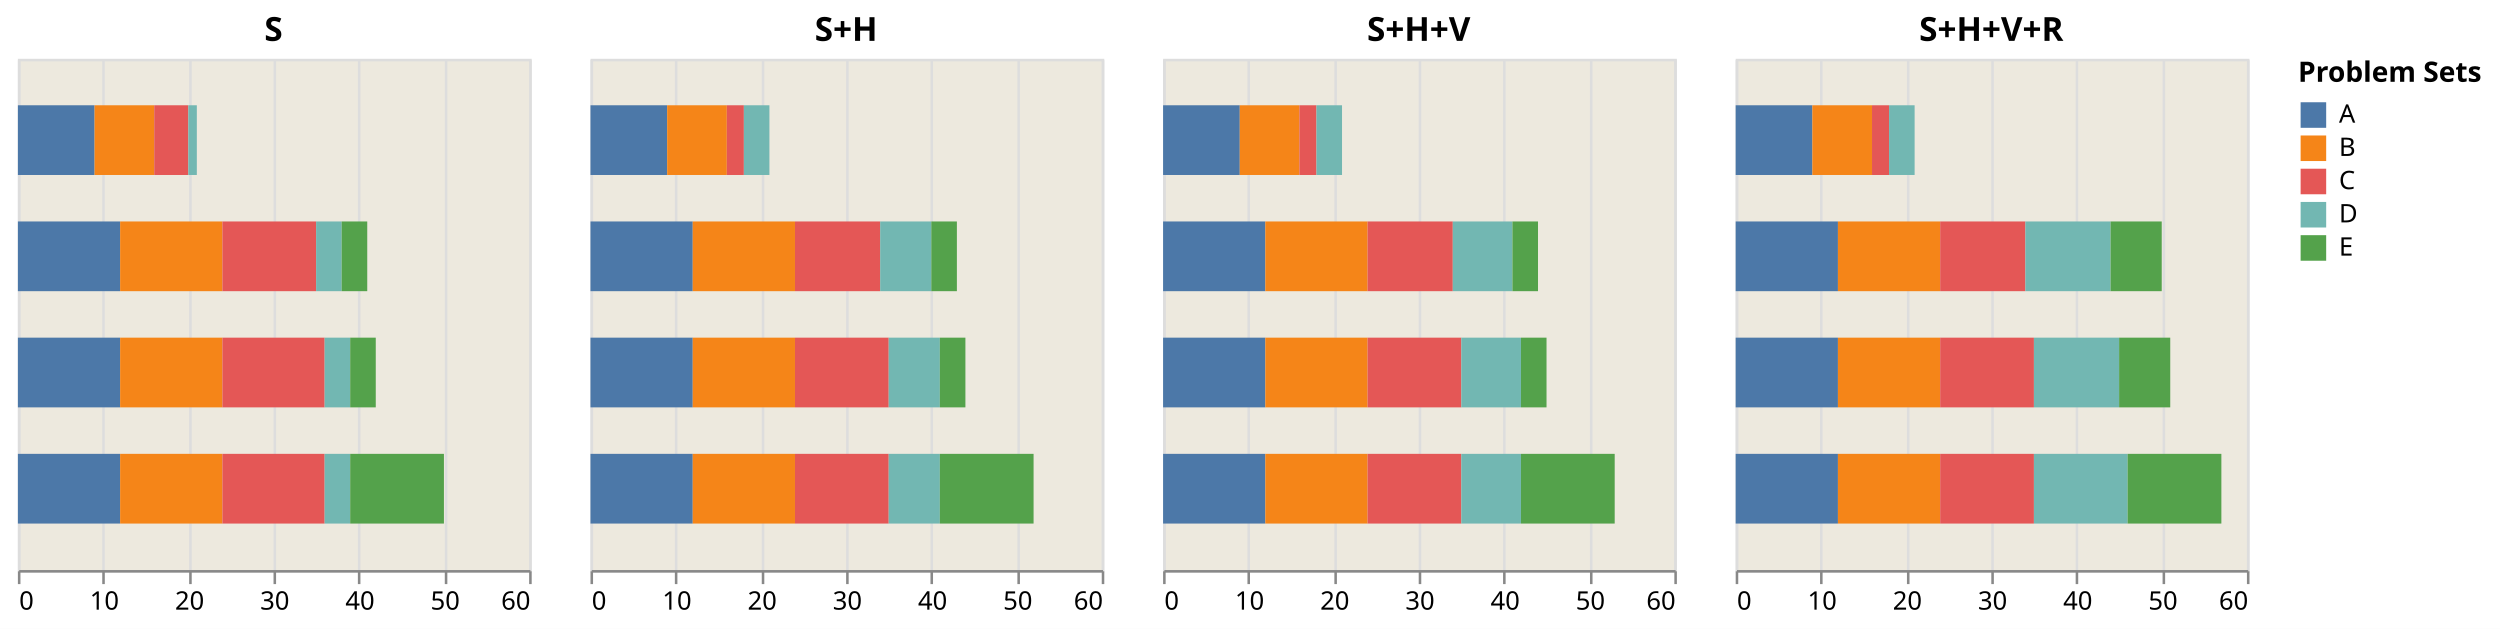
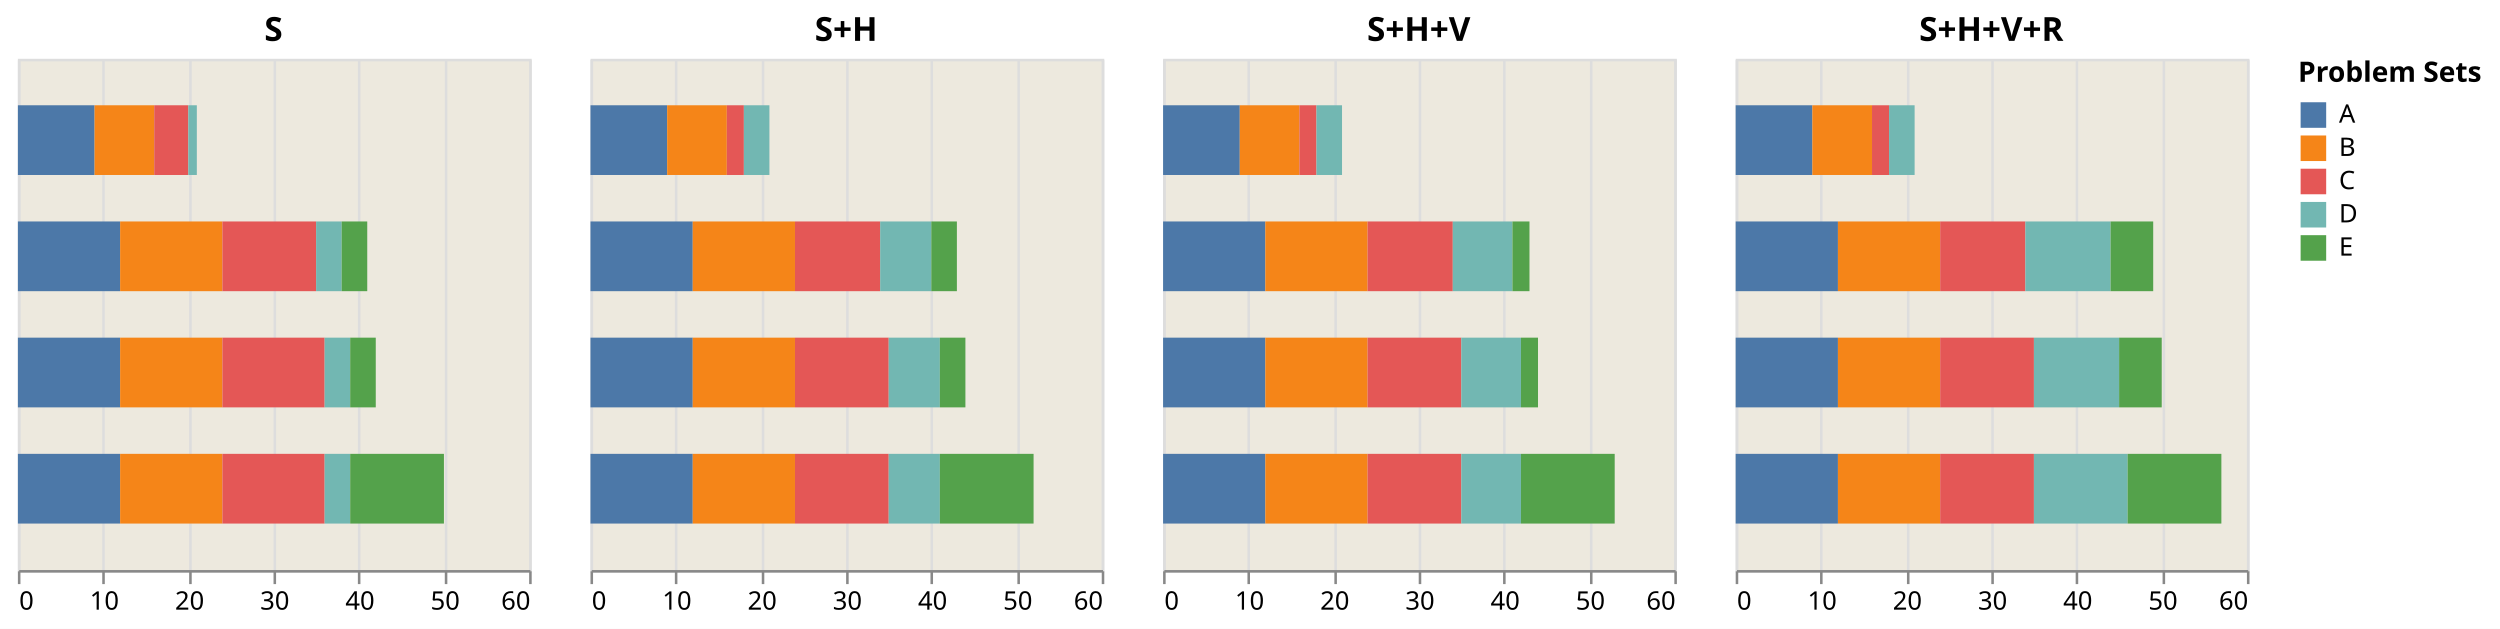
<svg xmlns="http://www.w3.org/2000/svg" class="marks" width="978" height="246" viewBox="0 0 978 246" version="1.1">
  <rect width="978" height="246" style="fill: white;" />
  <g transform="translate(7,23)">
    <g class="mark-group role-frame root">
      <g transform="translate(0,0)">
        <path class="background" d="M0,0h0v200h0Z" style="fill: none;" />
        <g>
          <g class="mark-group role-scope concat_0_group">
            <g transform="translate(0,0)">
              <path class="background" d="M0.5,0.5h200v200h-200Z" style="fill: #EDE9DE; stroke: #ddd;" />
              <g>
                <g class="mark-group role-axis">
                  <g transform="translate(0.5,200.5)">
                    <path class="background" d="M0,0h0v0h0Z" style="pointer-events: none; fill: none;" />
                    <g>
                      <g class="mark-rule role-axis-grid" style="pointer-events: none;">
                        <line transform="translate(0,0)" x2="0" y2="-200" style="fill: none; stroke: #ddd; stroke-width: 1; opacity: 1;" />
                        <line transform="translate(33,0)" x2="0" y2="-200" style="fill: none; stroke: #ddd; stroke-width: 1; opacity: 1;" />
                        <line transform="translate(67,0)" x2="0" y2="-200" style="fill: none; stroke: #ddd; stroke-width: 1; opacity: 1;" />
                        <line transform="translate(100,0)" x2="0" y2="-200" style="fill: none; stroke: #ddd; stroke-width: 1; opacity: 1;" />
                        <line transform="translate(133,0)" x2="0" y2="-200" style="fill: none; stroke: #ddd; stroke-width: 1; opacity: 1;" />
                        <line transform="translate(167,0)" x2="0" y2="-200" style="fill: none; stroke: #ddd; stroke-width: 1; opacity: 1;" />
                        <line transform="translate(200,0)" x2="0" y2="-200" style="fill: none; stroke: #ddd; stroke-width: 1; opacity: 1;" />
                      </g>
                    </g>
                    <path class="foreground" d="" style="pointer-events: none; display: none; fill: none;" />
                  </g>
                </g>
                <g class="mark-group role-axis">
                  <g transform="translate(0.5,200.5)">
                    <path class="background" d="M0,0h0v0h0Z" style="pointer-events: none; fill: none;" />
                    <g>
                      <g class="mark-rule role-axis-tick" style="pointer-events: none;">
                        <line transform="translate(0,0)" x2="0" y2="5" style="fill: none; stroke: #888; stroke-width: 1; opacity: 1;" />
                        <line transform="translate(33,0)" x2="0" y2="5" style="fill: none; stroke: #888; stroke-width: 1; opacity: 1;" />
                        <line transform="translate(67,0)" x2="0" y2="5" style="fill: none; stroke: #888; stroke-width: 1; opacity: 1;" />
                        <line transform="translate(100,0)" x2="0" y2="5" style="fill: none; stroke: #888; stroke-width: 1; opacity: 1;" />
                        <line transform="translate(133,0)" x2="0" y2="5" style="fill: none; stroke: #888; stroke-width: 1; opacity: 1;" />
                        <line transform="translate(167,0)" x2="0" y2="5" style="fill: none; stroke: #888; stroke-width: 1; opacity: 1;" />
                        <line transform="translate(200,0)" x2="0" y2="5" style="fill: none; stroke: #888; stroke-width: 1; opacity: 1;" />
                      </g>
                      <g class="mark-text role-axis-label" style="pointer-events: none;">
                        <text text-anchor="start" transform="translate(0,15)" style="font-family: sans-serif; font-size: 10px; fill: #000; opacity: 1;">0</text>
                        <text text-anchor="middle" transform="translate(33.33333,15)" style="font-family: sans-serif; font-size: 10px; fill: #000; opacity: 1;">10</text>
                        <text text-anchor="middle" transform="translate(66.66667,15)" style="font-family: sans-serif; font-size: 10px; fill: #000; opacity: 1;">20</text>
                        <text text-anchor="middle" transform="translate(100,15)" style="font-family: sans-serif; font-size: 10px; fill: #000; opacity: 1;">30</text>
                        <text text-anchor="middle" transform="translate(133.3333,15)" style="font-family: sans-serif; font-size: 10px; fill: #000; opacity: 1;">40</text>
                        <text text-anchor="middle" transform="translate(166.6667,15)" style="font-family: sans-serif; font-size: 10px; fill: #000; opacity: 1;">50</text>
                        <text text-anchor="end" transform="translate(200,15)" style="font-family: sans-serif; font-size: 10px; fill: #000; opacity: 1;">60</text>
                      </g>
                      <g class="mark-rule role-axis-domain" style="pointer-events: none;">
                        <line transform="translate(0,0)" x2="200" y2="0" style="fill: none; stroke: #888; stroke-width: 1; opacity: 1;" />
                      </g>
                    </g>
                    <path class="foreground" d="" style="pointer-events: none; display: none; fill: none;" />
                  </g>
                </g>
                <g class="mark-rect role-mark concat_0_marks">
                  <path d="M0,18.182h30v27.273h-30Z" style="fill: #4c78a8;" />
                  <path d="M30,18.182h23.333v27.273h-23.333Z" style="fill: #f58518;" />
                  <path d="M53.333,18.182h13.333v27.273h-13.333Z" style="fill: #e45756;" />
                  <path d="M66.667,18.182h3.333v27.273h-3.333Z" style="fill: #72b7b2;" />
                  <path d="M70,18.182h0v27.273h0Z" style="fill: #54a24b;" />
                  <path d="M0,63.636h40v27.273h-40Z" style="fill: #4c78a8;" />
                  <path d="M40,63.636h40v27.273h-40Z" style="fill: #f58518;" />
                  <path d="M80,63.636h36.667v27.273h-36.667Z" style="fill: #e45756;" />
                  <path d="M116.667,63.636h10v27.273h-10Z" style="fill: #72b7b2;" />
                  <path d="M126.667,63.636h10v27.273h-10Z" style="fill: #54a24b;" />
                  <path d="M0,109.091h40v27.273h-40Z" style="fill: #4c78a8;" />
                  <path d="M40,109.091h40v27.273h-40Z" style="fill: #f58518;" />
                  <path d="M80,109.091h40v27.273h-40Z" style="fill: #e45756;" />
                  <path d="M120,109.091h10v27.273h-10Z" style="fill: #72b7b2;" />
                  <path d="M130,109.091h10v27.273h-10Z" style="fill: #54a24b;" />
                  <path d="M0,154.545h40v27.273h-40Z" style="fill: #4c78a8;" />
                  <path d="M40,154.545h40v27.273h-40Z" style="fill: #f58518;" />
                  <path d="M80,154.545h40v27.273h-40Z" style="fill: #e45756;" />
                  <path d="M120,154.545h10v27.273h-10Z" style="fill: #72b7b2;" />
                  <path d="M130,154.545h36.667v27.273h-36.667Z" style="fill: #54a24b;" />
                </g>
                <g class="mark-group role-title">
                  <g transform="translate(100,-17)">
                    <path class="background" d="M0,0h0v0h0Z" style="pointer-events: none; fill: none;" />
                    <g>
                      <g class="mark-text role-title-text" style="pointer-events: none;">
                        <text text-anchor="middle" transform="translate(0,10)" style="font-family: sans-serif; font-size: 13px; font-weight: bold; fill: #000; opacity: 1;">S</text>
                      </g>
                    </g>
                    <path class="foreground" d="" style="pointer-events: none; display: none; fill: none;" />
                  </g>
                </g>
              </g>
              <path class="foreground" d="" style="display: none; fill: none;" />
            </g>
          </g>
          <g class="mark-group role-scope concat_1_group">
            <g transform="translate(224,0)">
              <path class="background" d="M0.5,0.5h200v200h-200Z" style="fill: #EDE9DE; stroke: #ddd;" />
              <g>
                <g class="mark-group role-axis">
                  <g transform="translate(0.5,200.5)">
                    <path class="background" d="M0,0h0v0h0Z" style="pointer-events: none; fill: none;" />
                    <g>
                      <g class="mark-rule role-axis-grid" style="pointer-events: none;">
                        <line transform="translate(0,0)" x2="0" y2="-200" style="fill: none; stroke: #ddd; stroke-width: 1; opacity: 1;" />
                        <line transform="translate(33,0)" x2="0" y2="-200" style="fill: none; stroke: #ddd; stroke-width: 1; opacity: 1;" />
                        <line transform="translate(67,0)" x2="0" y2="-200" style="fill: none; stroke: #ddd; stroke-width: 1; opacity: 1;" />
                        <line transform="translate(100,0)" x2="0" y2="-200" style="fill: none; stroke: #ddd; stroke-width: 1; opacity: 1;" />
                        <line transform="translate(133,0)" x2="0" y2="-200" style="fill: none; stroke: #ddd; stroke-width: 1; opacity: 1;" />
                        <line transform="translate(167,0)" x2="0" y2="-200" style="fill: none; stroke: #ddd; stroke-width: 1; opacity: 1;" />
                        <line transform="translate(200,0)" x2="0" y2="-200" style="fill: none; stroke: #ddd; stroke-width: 1; opacity: 1;" />
                      </g>
                    </g>
                    <path class="foreground" d="" style="pointer-events: none; display: none; fill: none;" />
                  </g>
                </g>
                <g class="mark-group role-axis">
                  <g transform="translate(0.5,200.5)">
                    <path class="background" d="M0,0h0v0h0Z" style="pointer-events: none; fill: none;" />
                    <g>
                      <g class="mark-rule role-axis-tick" style="pointer-events: none;">
                        <line transform="translate(0,0)" x2="0" y2="5" style="fill: none; stroke: #888; stroke-width: 1; opacity: 1;" />
                        <line transform="translate(33,0)" x2="0" y2="5" style="fill: none; stroke: #888; stroke-width: 1; opacity: 1;" />
                        <line transform="translate(67,0)" x2="0" y2="5" style="fill: none; stroke: #888; stroke-width: 1; opacity: 1;" />
                        <line transform="translate(100,0)" x2="0" y2="5" style="fill: none; stroke: #888; stroke-width: 1; opacity: 1;" />
                        <line transform="translate(133,0)" x2="0" y2="5" style="fill: none; stroke: #888; stroke-width: 1; opacity: 1;" />
                        <line transform="translate(167,0)" x2="0" y2="5" style="fill: none; stroke: #888; stroke-width: 1; opacity: 1;" />
                        <line transform="translate(200,0)" x2="0" y2="5" style="fill: none; stroke: #888; stroke-width: 1; opacity: 1;" />
                      </g>
                      <g class="mark-text role-axis-label" style="pointer-events: none;">
                        <text text-anchor="start" transform="translate(0,15)" style="font-family: sans-serif; font-size: 10px; fill: #000; opacity: 1;">0</text>
                        <text text-anchor="middle" transform="translate(33.33333,15)" style="font-family: sans-serif; font-size: 10px; fill: #000; opacity: 1;">10</text>
                        <text text-anchor="middle" transform="translate(66.66667,15)" style="font-family: sans-serif; font-size: 10px; fill: #000; opacity: 1;">20</text>
                        <text text-anchor="middle" transform="translate(100,15)" style="font-family: sans-serif; font-size: 10px; fill: #000; opacity: 1;">30</text>
                        <text text-anchor="middle" transform="translate(133.3333,15)" style="font-family: sans-serif; font-size: 10px; fill: #000; opacity: 1;">40</text>
                        <text text-anchor="middle" transform="translate(166.6667,15)" style="font-family: sans-serif; font-size: 10px; fill: #000; opacity: 1;">50</text>
                        <text text-anchor="end" transform="translate(200,15)" style="font-family: sans-serif; font-size: 10px; fill: #000; opacity: 1;">60</text>
                      </g>
                      <g class="mark-rule role-axis-domain" style="pointer-events: none;">
                        <line transform="translate(0,0)" x2="200" y2="0" style="fill: none; stroke: #888; stroke-width: 1; opacity: 1;" />
                      </g>
                    </g>
                    <path class="foreground" d="" style="pointer-events: none; display: none; fill: none;" />
                  </g>
                </g>
                <g class="mark-rect role-mark concat_1_marks">
                  <path d="M0,18.182h30v27.273h-30Z" style="fill: #4c78a8;" />
                  <path d="M30,18.182h23.333v27.273h-23.333Z" style="fill: #f58518;" />
                  <path d="M53.333,18.182h6.667v27.273h-6.667Z" style="fill: #e45756;" />
                  <path d="M60,18.182h10v27.273h-10Z" style="fill: #72b7b2;" />
                  <path d="M70,18.182h0v27.273h0Z" style="fill: #54a24b;" />
                  <path d="M0,63.636h40v27.273h-40Z" style="fill: #4c78a8;" />
                  <path d="M40,63.636h40v27.273h-40Z" style="fill: #f58518;" />
                  <path d="M80,63.636h33.333v27.273h-33.333Z" style="fill: #e45756;" />
                  <path d="M113.333,63.636h20v27.273h-20Z" style="fill: #72b7b2;" />
                  <path d="M133.333,63.636h10v27.273h-10Z" style="fill: #54a24b;" />
                  <path d="M0,109.091h40v27.273h-40Z" style="fill: #4c78a8;" />
                  <path d="M40,109.091h40v27.273h-40Z" style="fill: #f58518;" />
                  <path d="M80,109.091h36.667v27.273h-36.667Z" style="fill: #e45756;" />
                  <path d="M116.667,109.091h20v27.273h-20Z" style="fill: #72b7b2;" />
                  <path d="M136.667,109.091h10v27.273h-10Z" style="fill: #54a24b;" />
                  <path d="M0,154.545h40v27.273h-40Z" style="fill: #4c78a8;" />
                  <path d="M40,154.545h40v27.273h-40Z" style="fill: #f58518;" />
                  <path d="M80,154.545h36.667v27.273h-36.667Z" style="fill: #e45756;" />
                  <path d="M116.667,154.545h20v27.273h-20Z" style="fill: #72b7b2;" />
                  <path d="M136.667,154.545h36.667v27.273h-36.667Z" style="fill: #54a24b;" />
                </g>
                <g class="mark-group role-title">
                  <g transform="translate(100,-17)">
                    <path class="background" d="M0,0h0v0h0Z" style="pointer-events: none; fill: none;" />
                    <g>
                      <g class="mark-text role-title-text" style="pointer-events: none;">
                        <text text-anchor="middle" transform="translate(0,10)" style="font-family: sans-serif; font-size: 13px; font-weight: bold; fill: #000; opacity: 1;">S+H</text>
                      </g>
                    </g>
                    <path class="foreground" d="" style="pointer-events: none; display: none; fill: none;" />
                  </g>
                </g>
              </g>
              <path class="foreground" d="" style="display: none; fill: none;" />
            </g>
          </g>
          <g class="mark-group role-scope concat_2_group">
            <g transform="translate(448,0)">
              <path class="background" d="M0.5,0.5h200v200h-200Z" style="fill: #EDE9DE; stroke: #ddd;" />
              <g>
                <g class="mark-group role-axis">
                  <g transform="translate(0.5,200.5)">
                    <path class="background" d="M0,0h0v0h0Z" style="pointer-events: none; fill: none;" />
                    <g>
                      <g class="mark-rule role-axis-grid" style="pointer-events: none;">
                        <line transform="translate(0,0)" x2="0" y2="-200" style="fill: none; stroke: #ddd; stroke-width: 1; opacity: 1;" />
                        <line transform="translate(33,0)" x2="0" y2="-200" style="fill: none; stroke: #ddd; stroke-width: 1; opacity: 1;" />
                        <line transform="translate(67,0)" x2="0" y2="-200" style="fill: none; stroke: #ddd; stroke-width: 1; opacity: 1;" />
                        <line transform="translate(100,0)" x2="0" y2="-200" style="fill: none; stroke: #ddd; stroke-width: 1; opacity: 1;" />
                        <line transform="translate(133,0)" x2="0" y2="-200" style="fill: none; stroke: #ddd; stroke-width: 1; opacity: 1;" />
                        <line transform="translate(167,0)" x2="0" y2="-200" style="fill: none; stroke: #ddd; stroke-width: 1; opacity: 1;" />
                        <line transform="translate(200,0)" x2="0" y2="-200" style="fill: none; stroke: #ddd; stroke-width: 1; opacity: 1;" />
                      </g>
                    </g>
                    <path class="foreground" d="" style="pointer-events: none; display: none; fill: none;" />
                  </g>
                </g>
                <g class="mark-group role-axis">
                  <g transform="translate(0.5,200.5)">
                    <path class="background" d="M0,0h0v0h0Z" style="pointer-events: none; fill: none;" />
                    <g>
                      <g class="mark-rule role-axis-tick" style="pointer-events: none;">
                        <line transform="translate(0,0)" x2="0" y2="5" style="fill: none; stroke: #888; stroke-width: 1; opacity: 1;" />
                        <line transform="translate(33,0)" x2="0" y2="5" style="fill: none; stroke: #888; stroke-width: 1; opacity: 1;" />
                        <line transform="translate(67,0)" x2="0" y2="5" style="fill: none; stroke: #888; stroke-width: 1; opacity: 1;" />
                        <line transform="translate(100,0)" x2="0" y2="5" style="fill: none; stroke: #888; stroke-width: 1; opacity: 1;" />
                        <line transform="translate(133,0)" x2="0" y2="5" style="fill: none; stroke: #888; stroke-width: 1; opacity: 1;" />
                        <line transform="translate(167,0)" x2="0" y2="5" style="fill: none; stroke: #888; stroke-width: 1; opacity: 1;" />
                        <line transform="translate(200,0)" x2="0" y2="5" style="fill: none; stroke: #888; stroke-width: 1; opacity: 1;" />
                      </g>
                      <g class="mark-text role-axis-label" style="pointer-events: none;">
                        <text text-anchor="start" transform="translate(0,15)" style="font-family: sans-serif; font-size: 10px; fill: #000; opacity: 1;">0</text>
                        <text text-anchor="middle" transform="translate(33.33333,15)" style="font-family: sans-serif; font-size: 10px; fill: #000; opacity: 1;">10</text>
                        <text text-anchor="middle" transform="translate(66.66667,15)" style="font-family: sans-serif; font-size: 10px; fill: #000; opacity: 1;">20</text>
                        <text text-anchor="middle" transform="translate(100,15)" style="font-family: sans-serif; font-size: 10px; fill: #000; opacity: 1;">30</text>
                        <text text-anchor="middle" transform="translate(133.3333,15)" style="font-family: sans-serif; font-size: 10px; fill: #000; opacity: 1;">40</text>
                        <text text-anchor="middle" transform="translate(166.6667,15)" style="font-family: sans-serif; font-size: 10px; fill: #000; opacity: 1;">50</text>
                        <text text-anchor="end" transform="translate(200,15)" style="font-family: sans-serif; font-size: 10px; fill: #000; opacity: 1;">60</text>
                      </g>
                      <g class="mark-rule role-axis-domain" style="pointer-events: none;">
                        <line transform="translate(0,0)" x2="200" y2="0" style="fill: none; stroke: #888; stroke-width: 1; opacity: 1;" />
                      </g>
                    </g>
                    <path class="foreground" d="" style="pointer-events: none; display: none; fill: none;" />
                  </g>
                </g>
                <g class="mark-rect role-mark concat_2_marks">
                  <path d="M0,18.182h30v27.273h-30Z" style="fill: #4c78a8;" />
                  <path d="M30,18.182h23.333v27.273h-23.333Z" style="fill: #f58518;" />
                  <path d="M53.333,18.182h6.667v27.273h-6.667Z" style="fill: #e45756;" />
                  <path d="M60,18.182h10v27.273h-10Z" style="fill: #72b7b2;" />
                  <path d="M70,18.182h0v27.273h0Z" style="fill: #54a24b;" />
                  <path d="M0,63.636h40v27.273h-40Z" style="fill: #4c78a8;" />
                  <path d="M40,63.636h40v27.273h-40Z" style="fill: #f58518;" />
                  <path d="M80,63.636h33.333v27.273h-33.333Z" style="fill: #e45756;" />
                  <path d="M113.333,63.636h23.333v27.273h-23.333Z" style="fill: #72b7b2;" />
-                   <path d="M136.667,63.636h10v27.273h-10Z" style="fill: #54a24b;" />
+                   <path d="M136.667,63.636h6.667v27.273h-6.667Z" style="fill: #54a24b;" />
                  <path d="M0,109.091h40v27.273h-40Z" style="fill: #4c78a8;" />
                  <path d="M40,109.091h40v27.273h-40Z" style="fill: #f58518;" />
                  <path d="M80,109.091h36.667v27.273h-36.667Z" style="fill: #e45756;" />
                  <path d="M116.667,109.091h23.333v27.273h-23.333Z" style="fill: #72b7b2;" />
-                   <path d="M140,109.091h10v27.273h-10Z" style="fill: #54a24b;" />
+                   <path d="M140,109.091h6.667v27.273h-6.667Z" style="fill: #54a24b;" />
                  <path d="M0,154.545h40v27.273h-40Z" style="fill: #4c78a8;" />
                  <path d="M40,154.545h40v27.273h-40Z" style="fill: #f58518;" />
                  <path d="M80,154.545h36.667v27.273h-36.667Z" style="fill: #e45756;" />
                  <path d="M116.667,154.545h23.333v27.273h-23.333Z" style="fill: #72b7b2;" />
                  <path d="M140,154.545h36.667v27.273h-36.667Z" style="fill: #54a24b;" />
                </g>
                <g class="mark-group role-title">
                  <g transform="translate(100,-17)">
                    <path class="background" d="M0,0h0v0h0Z" style="pointer-events: none; fill: none;" />
                    <g>
                      <g class="mark-text role-title-text" style="pointer-events: none;">
                        <text text-anchor="middle" transform="translate(0,10)" style="font-family: sans-serif; font-size: 13px; font-weight: bold; fill: #000; opacity: 1;">S+H+V</text>
                      </g>
                    </g>
                    <path class="foreground" d="" style="pointer-events: none; display: none; fill: none;" />
                  </g>
                </g>
              </g>
              <path class="foreground" d="" style="display: none; fill: none;" />
            </g>
          </g>
          <g class="mark-group role-scope concat_3_group">
            <g transform="translate(672,0)">
              <path class="background" d="M0.5,0.5h200v200h-200Z" style="fill: #EDE9DE; stroke: #ddd;" />
              <g>
                <g class="mark-group role-axis">
                  <g transform="translate(0.5,200.5)">
                    <path class="background" d="M0,0h0v0h0Z" style="pointer-events: none; fill: none;" />
                    <g>
                      <g class="mark-rule role-axis-grid" style="pointer-events: none;">
                        <line transform="translate(0,0)" x2="0" y2="-200" style="fill: none; stroke: #ddd; stroke-width: 1; opacity: 1;" />
                        <line transform="translate(33,0)" x2="0" y2="-200" style="fill: none; stroke: #ddd; stroke-width: 1; opacity: 1;" />
                        <line transform="translate(67,0)" x2="0" y2="-200" style="fill: none; stroke: #ddd; stroke-width: 1; opacity: 1;" />
                        <line transform="translate(100,0)" x2="0" y2="-200" style="fill: none; stroke: #ddd; stroke-width: 1; opacity: 1;" />
                        <line transform="translate(133,0)" x2="0" y2="-200" style="fill: none; stroke: #ddd; stroke-width: 1; opacity: 1;" />
                        <line transform="translate(167,0)" x2="0" y2="-200" style="fill: none; stroke: #ddd; stroke-width: 1; opacity: 1;" />
                        <line transform="translate(200,0)" x2="0" y2="-200" style="fill: none; stroke: #ddd; stroke-width: 1; opacity: 1;" />
                      </g>
                    </g>
                    <path class="foreground" d="" style="pointer-events: none; display: none; fill: none;" />
                  </g>
                </g>
                <g class="mark-group role-axis">
                  <g transform="translate(0.5,200.5)">
                    <path class="background" d="M0,0h0v0h0Z" style="pointer-events: none; fill: none;" />
                    <g>
                      <g class="mark-rule role-axis-tick" style="pointer-events: none;">
                        <line transform="translate(0,0)" x2="0" y2="5" style="fill: none; stroke: #888; stroke-width: 1; opacity: 1;" />
                        <line transform="translate(33,0)" x2="0" y2="5" style="fill: none; stroke: #888; stroke-width: 1; opacity: 1;" />
                        <line transform="translate(67,0)" x2="0" y2="5" style="fill: none; stroke: #888; stroke-width: 1; opacity: 1;" />
                        <line transform="translate(100,0)" x2="0" y2="5" style="fill: none; stroke: #888; stroke-width: 1; opacity: 1;" />
                        <line transform="translate(133,0)" x2="0" y2="5" style="fill: none; stroke: #888; stroke-width: 1; opacity: 1;" />
                        <line transform="translate(167,0)" x2="0" y2="5" style="fill: none; stroke: #888; stroke-width: 1; opacity: 1;" />
                        <line transform="translate(200,0)" x2="0" y2="5" style="fill: none; stroke: #888; stroke-width: 1; opacity: 1;" />
                      </g>
                      <g class="mark-text role-axis-label" style="pointer-events: none;">
                        <text text-anchor="start" transform="translate(0,15)" style="font-family: sans-serif; font-size: 10px; fill: #000; opacity: 1;">0</text>
                        <text text-anchor="middle" transform="translate(33.33333,15)" style="font-family: sans-serif; font-size: 10px; fill: #000; opacity: 1;">10</text>
                        <text text-anchor="middle" transform="translate(66.66667,15)" style="font-family: sans-serif; font-size: 10px; fill: #000; opacity: 1;">20</text>
                        <text text-anchor="middle" transform="translate(100,15)" style="font-family: sans-serif; font-size: 10px; fill: #000; opacity: 1;">30</text>
                        <text text-anchor="middle" transform="translate(133.3333,15)" style="font-family: sans-serif; font-size: 10px; fill: #000; opacity: 1;">40</text>
                        <text text-anchor="middle" transform="translate(166.6667,15)" style="font-family: sans-serif; font-size: 10px; fill: #000; opacity: 1;">50</text>
                        <text text-anchor="end" transform="translate(200,15)" style="font-family: sans-serif; font-size: 10px; fill: #000; opacity: 1;">60</text>
                      </g>
                      <g class="mark-rule role-axis-domain" style="pointer-events: none;">
                        <line transform="translate(0,0)" x2="200" y2="0" style="fill: none; stroke: #888; stroke-width: 1; opacity: 1;" />
                      </g>
                    </g>
                    <path class="foreground" d="" style="pointer-events: none; display: none; fill: none;" />
                  </g>
                </g>
                <g class="mark-rect role-mark concat_3_marks">
                  <path d="M0,18.182h30v27.273h-30Z" style="fill: #4c78a8;" />
                  <path d="M30,18.182h23.333v27.273h-23.333Z" style="fill: #f58518;" />
                  <path d="M53.333,18.182h6.667v27.273h-6.667Z" style="fill: #e45756;" />
                  <path d="M60,18.182h10v27.273h-10Z" style="fill: #72b7b2;" />
                  <path d="M70,18.182h0v27.273h0Z" style="fill: #54a24b;" />
                  <path d="M0,63.636h40v27.273h-40Z" style="fill: #4c78a8;" />
                  <path d="M40,63.636h40v27.273h-40Z" style="fill: #f58518;" />
                  <path d="M80,63.636h33.333v27.273h-33.333Z" style="fill: #e45756;" />
                  <path d="M113.333,63.636h33.333v27.273h-33.333Z" style="fill: #72b7b2;" />
-                   <path d="M146.667,63.636h20v27.273h-20Z" style="fill: #54a24b;" />
+                   <path d="M146.667,63.636h16.667v27.273h-16.667Z" style="fill: #54a24b;" />
                  <path d="M0,109.091h40v27.273h-40Z" style="fill: #4c78a8;" />
                  <path d="M40,109.091h40v27.273h-40Z" style="fill: #f58518;" />
                  <path d="M80,109.091h36.667v27.273h-36.667Z" style="fill: #e45756;" />
                  <path d="M116.667,109.091h33.333v27.273h-33.333Z" style="fill: #72b7b2;" />
-                   <path d="M150,109.091h20v27.273h-20Z" style="fill: #54a24b;" />
+                   <path d="M150,109.091h16.667v27.273h-16.667Z" style="fill: #54a24b;" />
                  <path d="M0,154.545h40v27.273h-40Z" style="fill: #4c78a8;" />
                  <path d="M40,154.545h40v27.273h-40Z" style="fill: #f58518;" />
                  <path d="M80,154.545h36.667v27.273h-36.667Z" style="fill: #e45756;" />
                  <path d="M116.667,154.545h36.667v27.273h-36.667Z" style="fill: #72b7b2;" />
                  <path d="M153.333,154.545h36.667v27.273h-36.667Z" style="fill: #54a24b;" />
                </g>
                <g class="mark-group role-title">
                  <g transform="translate(100,-17)">
                    <path class="background" d="M0,0h0v0h0Z" style="pointer-events: none; fill: none;" />
                    <g>
                      <g class="mark-text role-title-text" style="pointer-events: none;">
                        <text text-anchor="middle" transform="translate(0,10)" style="font-family: sans-serif; font-size: 13px; font-weight: bold; fill: #000; opacity: 1;">S+H+V+R</text>
                      </g>
                    </g>
                    <path class="foreground" d="" style="pointer-events: none; display: none; fill: none;" />
                  </g>
                </g>
              </g>
              <path class="foreground" d="" style="display: none; fill: none;" />
            </g>
          </g>
          <g class="mark-group role-legend">
            <g transform="translate(892,0)">
              <path class="background" d="M0,0h74v79h-74Z" style="pointer-events: none; fill: none;" />
              <g>
                <g class="mark-group role-legend-entry">
                  <g transform="translate(0,16)">
                    <path class="background" d="M0,0h0v0h0Z" style="pointer-events: none; fill: none;" />
                    <g>
                      <g class="mark-group role-scope">
                        <g transform="translate(0,0)">
                          <path class="background" d="M0,0h23.617v11h-23.617Z" style="pointer-events: none; fill: none; opacity: 1;" />
                          <g>
                            <g class="mark-symbol role-legend-symbol" style="pointer-events: none;">
                              <path transform="translate(6,6)" d="M-5,-5h10v10h-10Z" style="fill: #4c78a8; stroke-width: 1.5; opacity: 1;" />
                            </g>
                            <g class="mark-text role-legend-label" style="pointer-events: none;">
                              <text text-anchor="start" transform="translate(16,9)" style="font-family: sans-serif; font-size: 10px; fill: #000; opacity: 1;">A</text>
                            </g>
                          </g>
                          <path class="foreground" d="" style="pointer-events: none; display: none; fill: none;" />
                        </g>
                        <g transform="translate(0,13)">
                          <path class="background" d="M0,0h23.617v11h-23.617Z" style="pointer-events: none; fill: none; opacity: 1;" />
                          <g>
                            <g class="mark-symbol role-legend-symbol" style="pointer-events: none;">
                              <path transform="translate(6,6)" d="M-5,-5h10v10h-10Z" style="fill: #f58518; stroke-width: 1.5; opacity: 1;" />
                            </g>
                            <g class="mark-text role-legend-label" style="pointer-events: none;">
                              <text text-anchor="start" transform="translate(16,9)" style="font-family: sans-serif; font-size: 10px; fill: #000; opacity: 1;">B</text>
                            </g>
                          </g>
                          <path class="foreground" d="" style="pointer-events: none; display: none; fill: none;" />
                        </g>
                        <g transform="translate(0,26)">
                          <path class="background" d="M0,0h23.617v11h-23.617Z" style="pointer-events: none; fill: none; opacity: 1;" />
                          <g>
                            <g class="mark-symbol role-legend-symbol" style="pointer-events: none;">
                              <path transform="translate(6,6)" d="M-5,-5h10v10h-10Z" style="fill: #e45756; stroke-width: 1.5; opacity: 1;" />
                            </g>
                            <g class="mark-text role-legend-label" style="pointer-events: none;">
                              <text text-anchor="start" transform="translate(16,9)" style="font-family: sans-serif; font-size: 10px; fill: #000; opacity: 1;">C</text>
                            </g>
                          </g>
                          <path class="foreground" d="" style="pointer-events: none; display: none; fill: none;" />
                        </g>
                        <g transform="translate(0,39)">
                          <path class="background" d="M0,0h23.617v11h-23.617Z" style="pointer-events: none; fill: none; opacity: 1;" />
                          <g>
                            <g class="mark-symbol role-legend-symbol" style="pointer-events: none;">
                              <path transform="translate(6,6)" d="M-5,-5h10v10h-10Z" style="fill: #72b7b2; stroke-width: 1.5; opacity: 1;" />
                            </g>
                            <g class="mark-text role-legend-label" style="pointer-events: none;">
                              <text text-anchor="start" transform="translate(16,9)" style="font-family: sans-serif; font-size: 10px; fill: #000; opacity: 1;">D</text>
                            </g>
                          </g>
                          <path class="foreground" d="" style="pointer-events: none; display: none; fill: none;" />
                        </g>
                        <g transform="translate(0,52)">
                          <path class="background" d="M0,0h23.617v11h-23.617Z" style="pointer-events: none; fill: none; opacity: 1;" />
                          <g>
                            <g class="mark-symbol role-legend-symbol" style="pointer-events: none;">
                              <path transform="translate(6,6)" d="M-5,-5h10v10h-10Z" style="fill: #54a24b; stroke-width: 1.5; opacity: 1;" />
                            </g>
                            <g class="mark-text role-legend-label" style="pointer-events: none;">
                              <text text-anchor="start" transform="translate(16,9)" style="font-family: sans-serif; font-size: 10px; fill: #000; opacity: 1;">E</text>
                            </g>
                          </g>
                          <path class="foreground" d="" style="pointer-events: none; display: none; fill: none;" />
                        </g>
                      </g>
                    </g>
                    <path class="foreground" d="" style="pointer-events: none; display: none; fill: none;" />
                  </g>
                </g>
                <g class="mark-text role-legend-title" style="pointer-events: none;">
                  <text text-anchor="start" transform="translate(0,9)" style="font-family: sans-serif; font-size: 11px; font-weight: bold; fill: #000; opacity: 1;">Problem Sets</text>
                </g>
              </g>
              <path class="foreground" d="" style="pointer-events: none; display: none; fill: none;" />
            </g>
          </g>
        </g>
        <path class="foreground" d="" style="display: none; fill: none;" />
      </g>
    </g>
  </g>
</svg>
